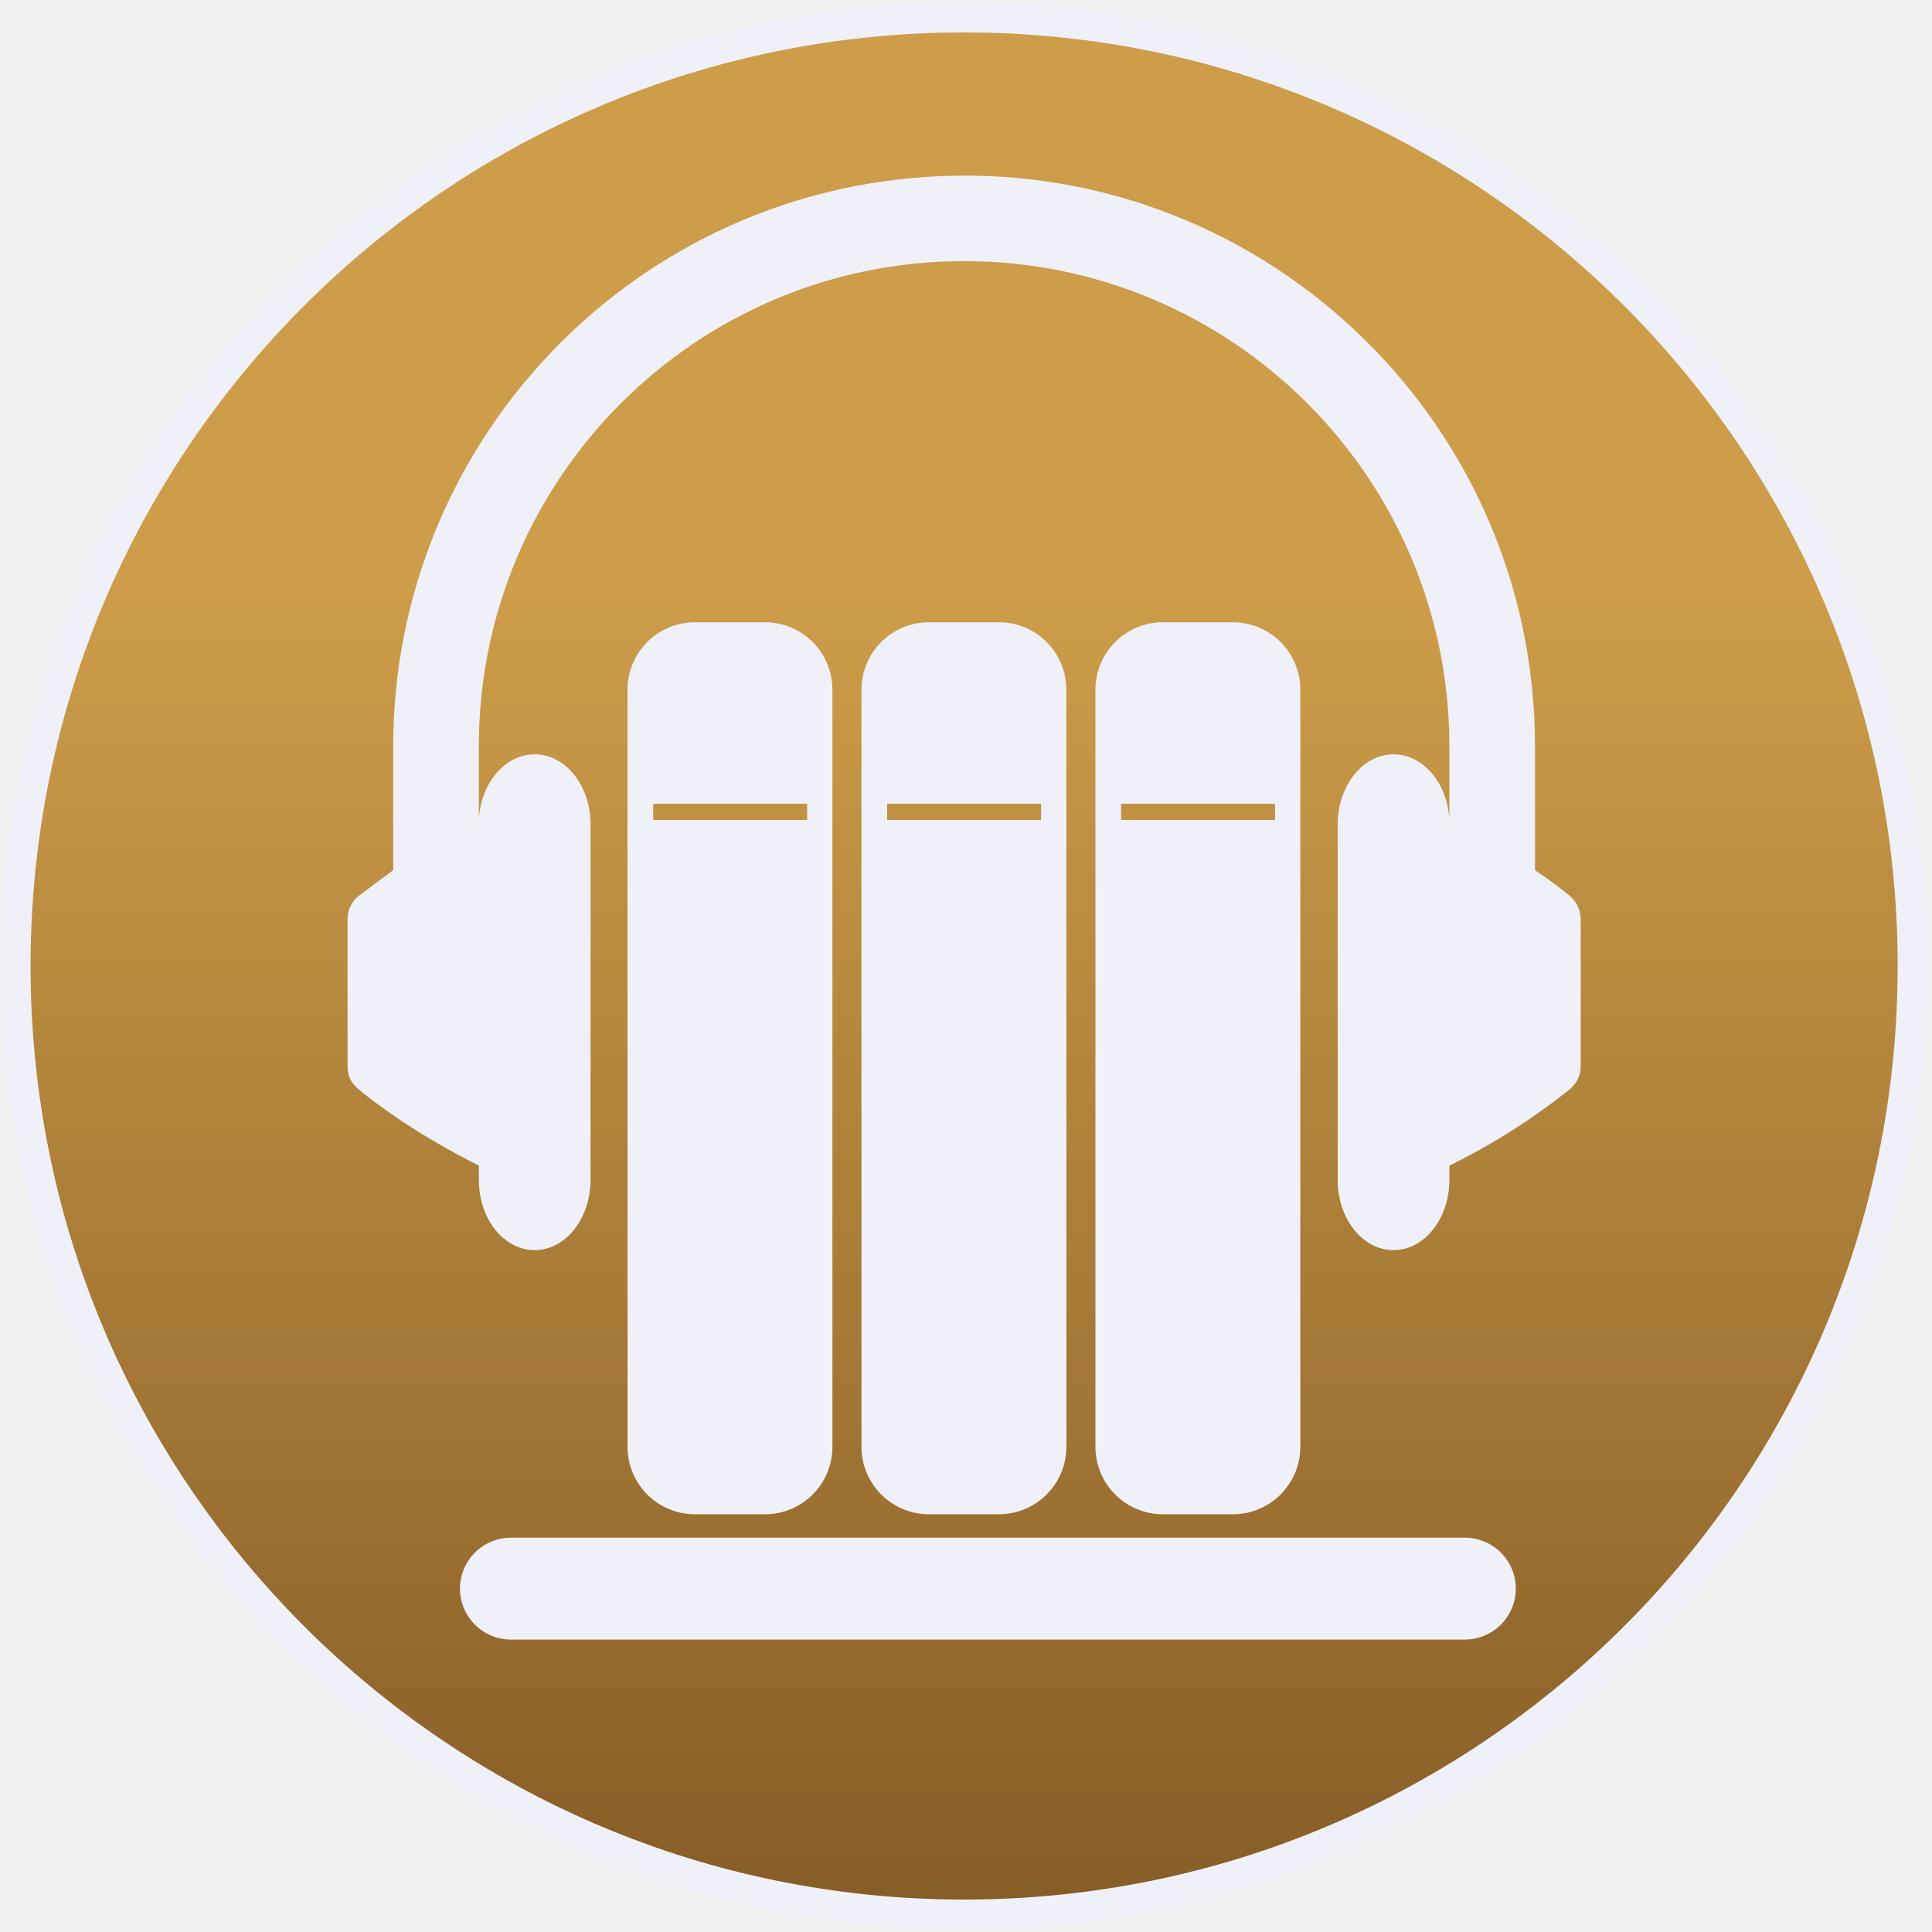
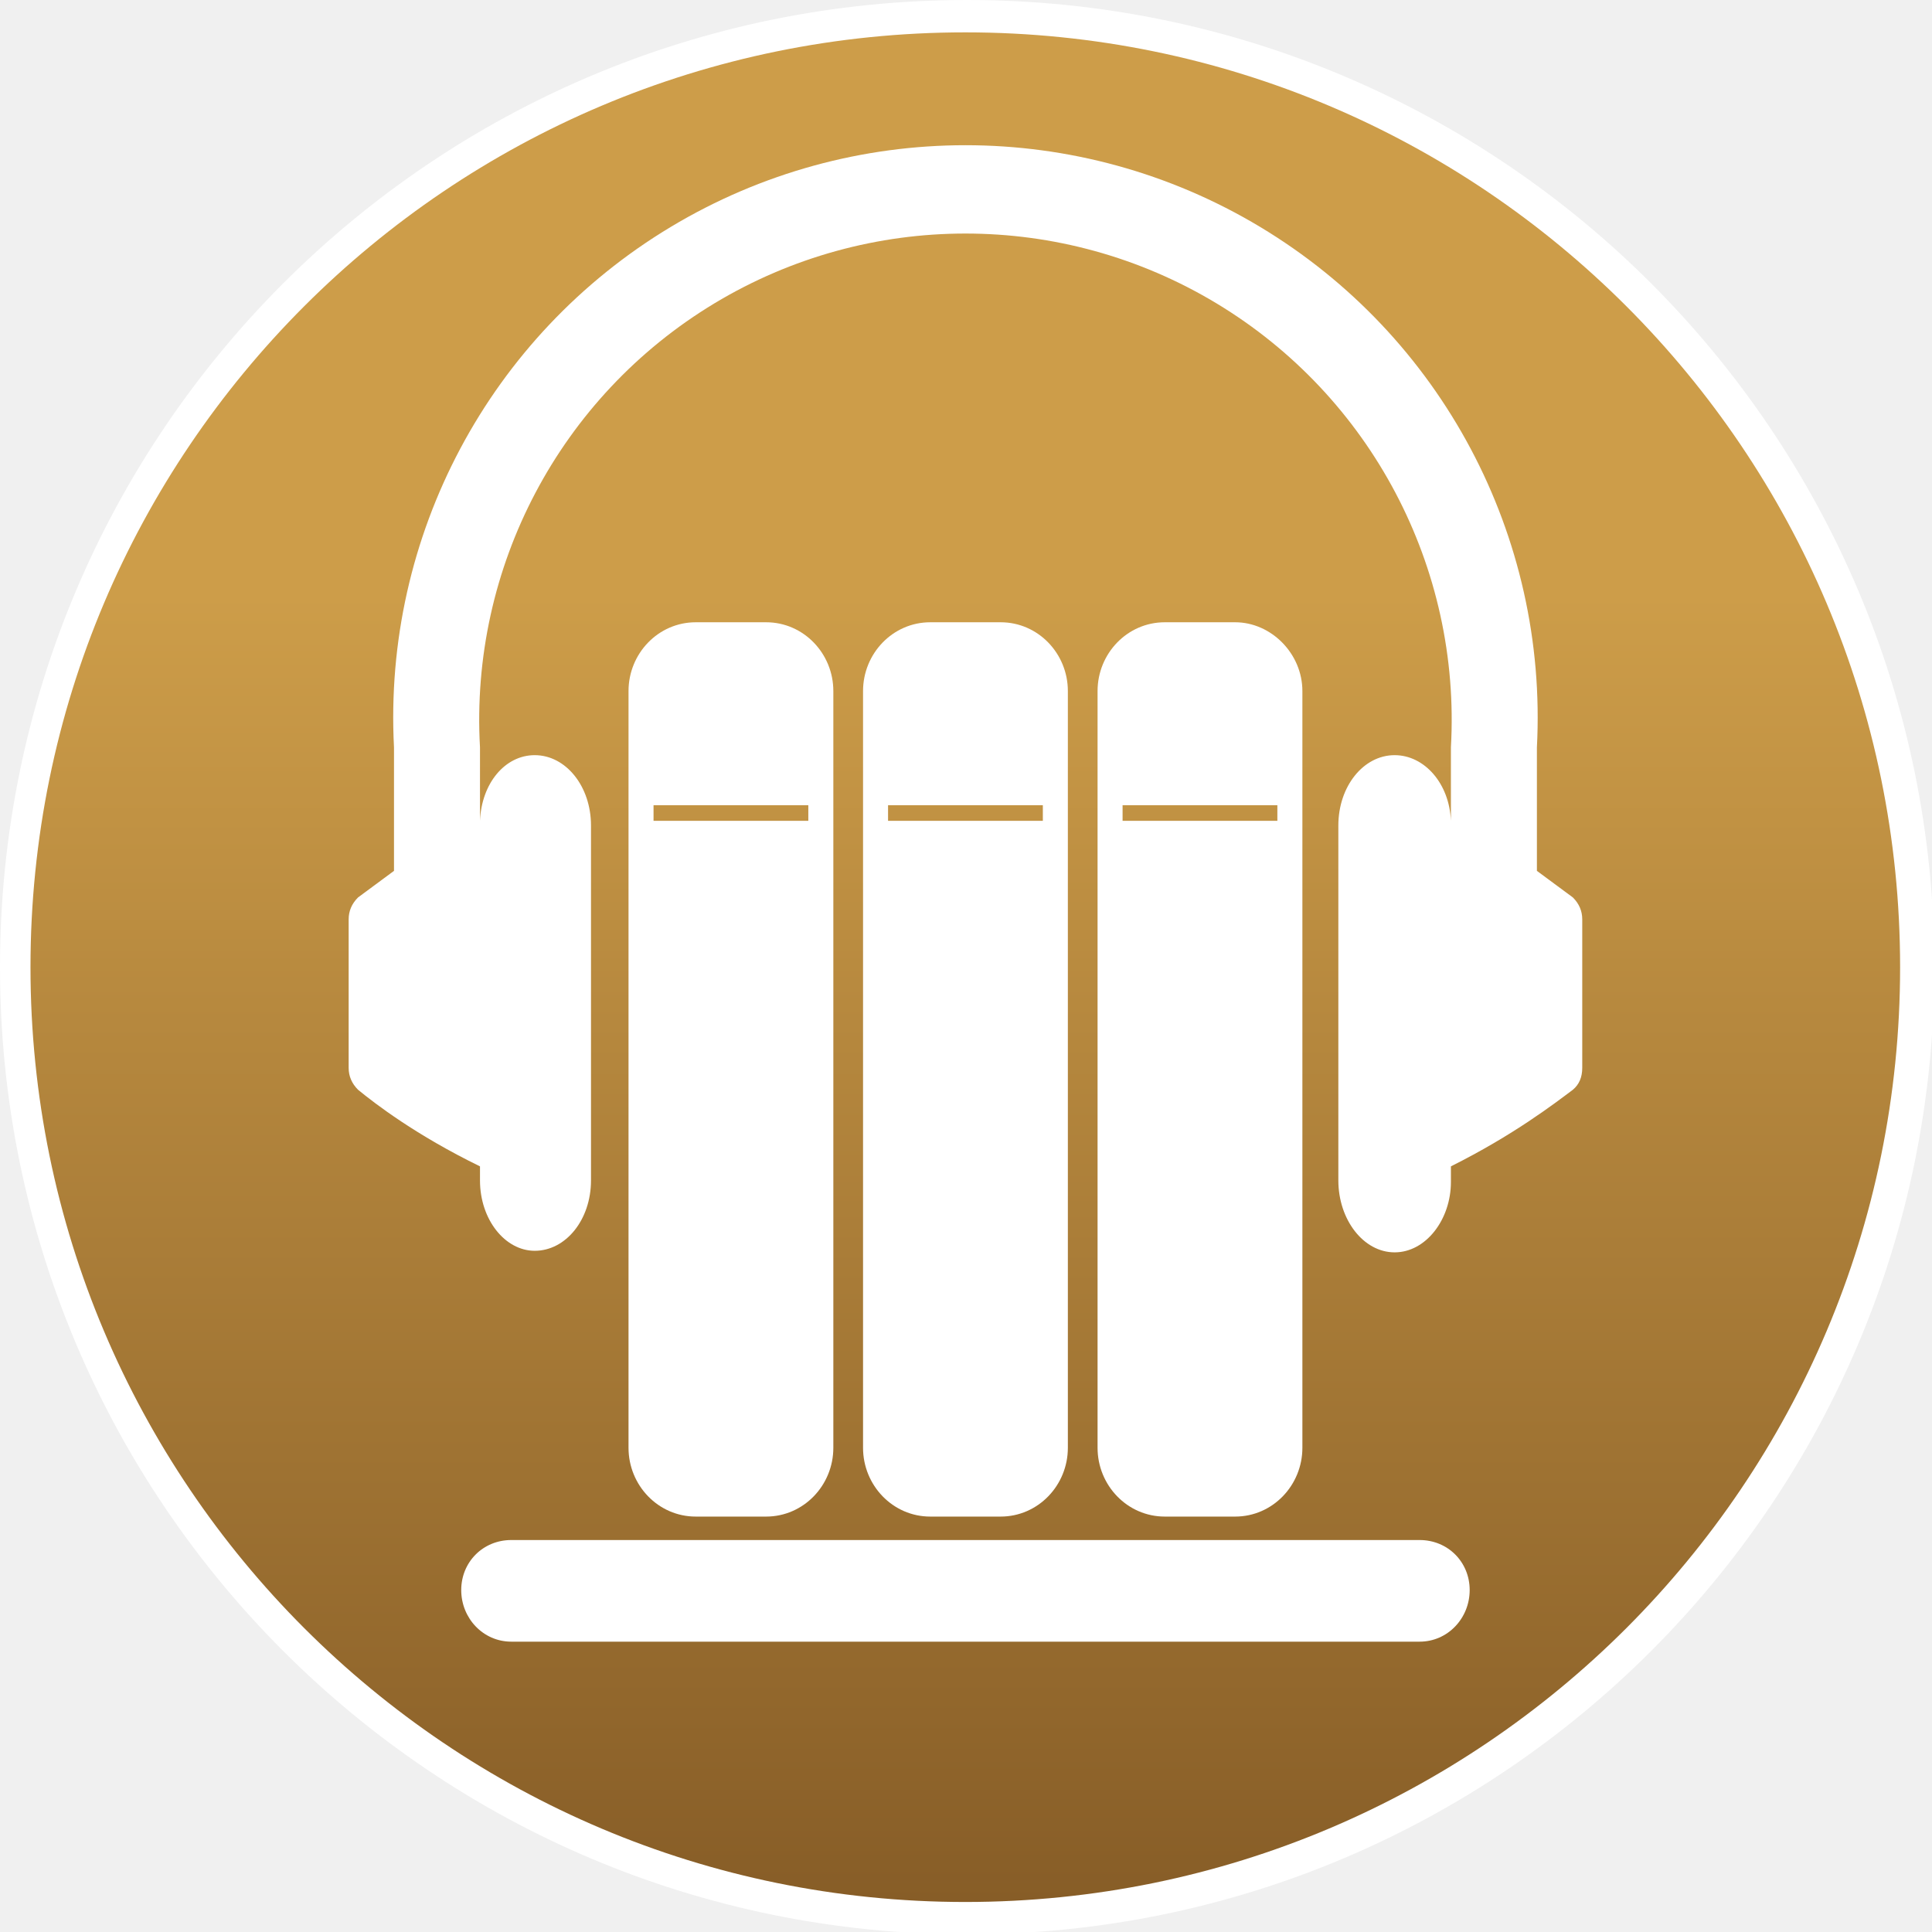
- <svg xmlns="http://www.w3.org/2000/svg" xmlns:xlink="http://www.w3.org/1999/xlink" viewBox="0 0 512 512">
-   <linearGradient id="a" x2="0" y2="1">
-     <stop offset=".3" stop-color="#cd9d49" />
-     <stop offset="1" stop-color="#875d27" />
-   </linearGradient>
-   <circle cx="255.5" cy="256" r="247.4" fill="url(#a)" stroke="#f0f0f8" stroke-width="16" paint-order="stroke" />
-   <path fill="#f0f0f8" d="M245.2 46.9a151.3 151.3 0 0 0-141 150.9v32.8l-9.4 7a8 8 0 0 0-2.7 5.8v39.3q0 3.4 2.7 5.8c4.7 3.9 15.4 12 32.1 20.4v3.8c0 10.3 6.6 18.6 14.8 18.6s14.8-8.4 14.8-18.6v-94.2c0-10.3-6.6-18.6-14.8-18.6-7.9 0-14.3 7.7-14.8 17.3v-19.4a128.6 128.6 0 0 1 257.2 0v19.4c-.5-9.7-7-17.3-14.8-17.3-8.2 0-14.8 8.4-14.8 18.6v94.2c0 10.3 6.6 18.6 14.8 18.6s14.8-8.4 14.8-18.6v-3.8a172 172 0 0 0 32.1-20.4 8 8 0 0 0 2.7-5.8v-39.3q-.2-3.6-2.7-5.8-3-2.6-9.4-7v-32.8c0-87.6-74.2-156.9-161.6-150.9" />
-   <use xlink:href="#b" transform="translate(62)" />
-   <use xlink:href="#b" transform="translate(-62)" />
-   <path id="b" fill="#f0f0f8" d="M246.2 164.9c-9.9 0-17.9 8-17.9 17.9v200.6c0 9.9 8 17.9 17.9 17.9h18.5c9.9 0 17.9-8 17.9-17.9V182.8c0-9.9-8-17.9-17.9-17.9zM235.1 213h40.8v4.3h-40.8z" />
-   <path fill="none" stroke="#f0f0f8" stroke-linecap="round" stroke-width="27" d="M135.4 421h252.8" paint-order="fill markers stroke" />
+ <svg xmlns="http://www.w3.org/2000/svg" xml:space="preserve" id="Layer_1" x="0" y="0" version="1.1" viewBox="0 0 1235.7 1235.4">
+   <style>
+     .st0{fill:#fff}
+   </style>
+   <g id="Layer_2_1_">
+     <g id="Layer_2-2">
+       <g id="Layer_4">
+         <circle id="Layer_5" cx="618.6" cy="618.6" r="618.6" class="st0" />
+         <linearGradient id="SVGID_1_" x1="617.4" x2="617.4" y1="1257.3" y2="61.4" gradientTransform="matrix(1 0 0 -1 0 1278)" gradientUnits="userSpaceOnUse">
+           <stop offset=".3" style="stop-color:#cd9d49" />
+           <stop offset="1" style="stop-color:#875d27" />
+         </linearGradient>
+         <circle cx="617.4" cy="618.6" r="597.9" style="fill:url(#SVGID_1_)" />
+       </g>
+       <path d="m1006 574-23-17v-79a366 366 0 1 0-731 0v79l-23 17q-6 6-6 14v95q0 8 6 14c11 9 37 29 78 49v9c0 25 16 45 35 45 20 0 36-20 36-45V528c0-25-16-45-36-45-19 0-34 18-35 42v-47a311 311 0 1 1 621 0v47c-1-24-17-42-36-42-20 0-36 20-36 45v227c0 25 16 46 36 46s36-21 36-45v-10c40-20 66-40 78-49q6-5 6-14v-95q0-8-6-14" class="st0" />
+       <path d="M490 970c24 0 43-20 43-44V442c0-24-19-44-43-44h-45c-24 0-43 20-43 44v484c0 24 19 44 43 44zm-72-455h99v10h-99zm222 455c24 0 43-20 43-44V442c0-24-19-44-43-44h-45c-24 0-43 20-43 44v484c0 24 19 44 43 44zm-72-455h99v10h-99zm222 455c24 0 43-20 43-44V442c0-24-20-44-43-44h-45c-24 0-43 20-43 44v484c0 24 19 44 43 44zm-72-455h99v10h-99zM327 985h581c18 0 32 14 32 32s-14 33-32 33H327c-18 0-32-15-32-33s14-32 32-32" class="st0" />
+     </g>
+   </g>
</svg>
